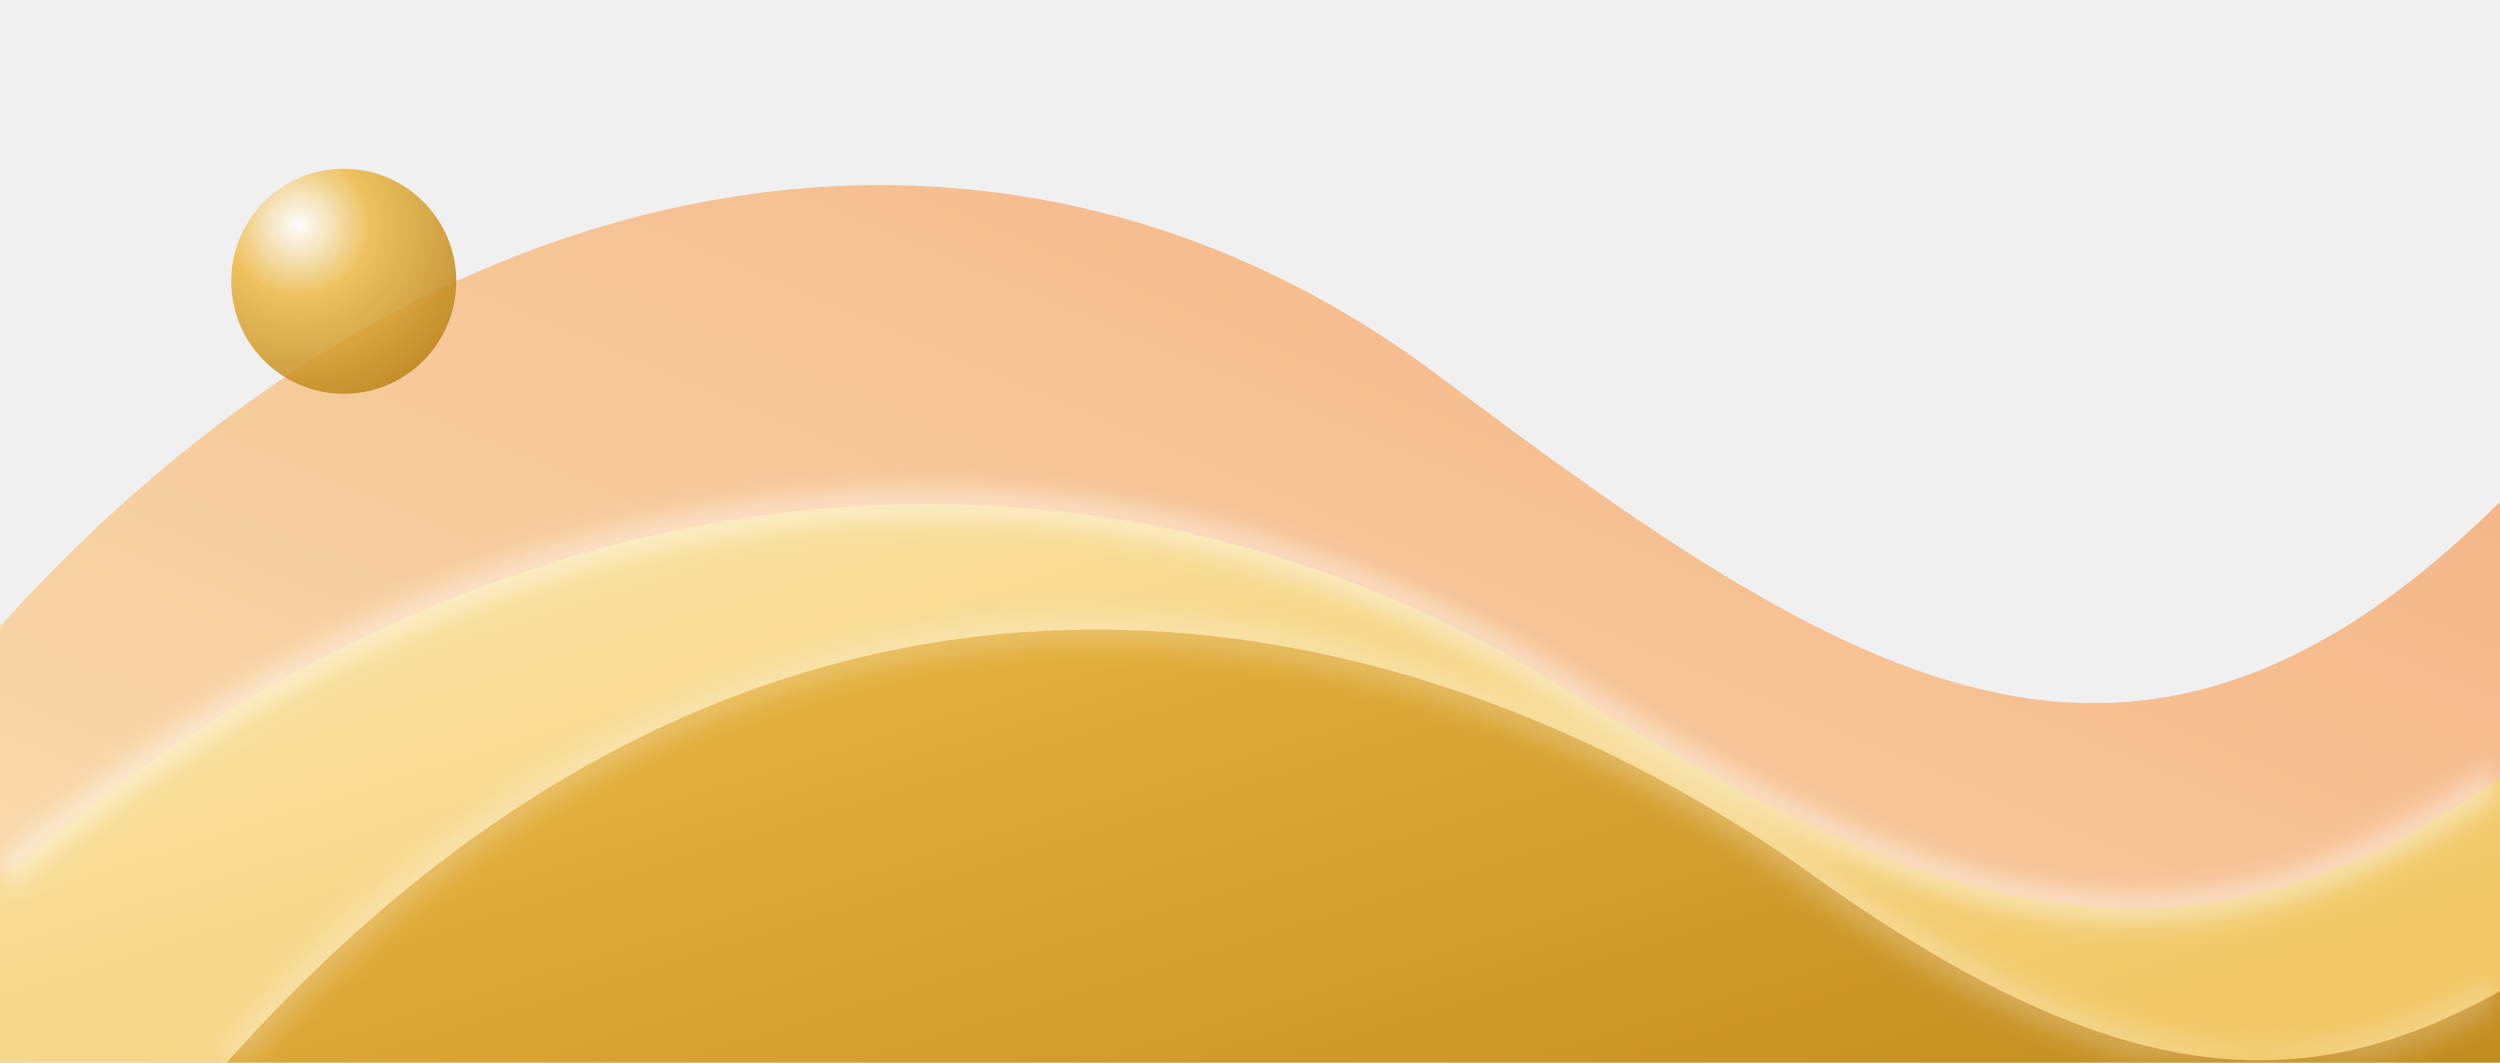
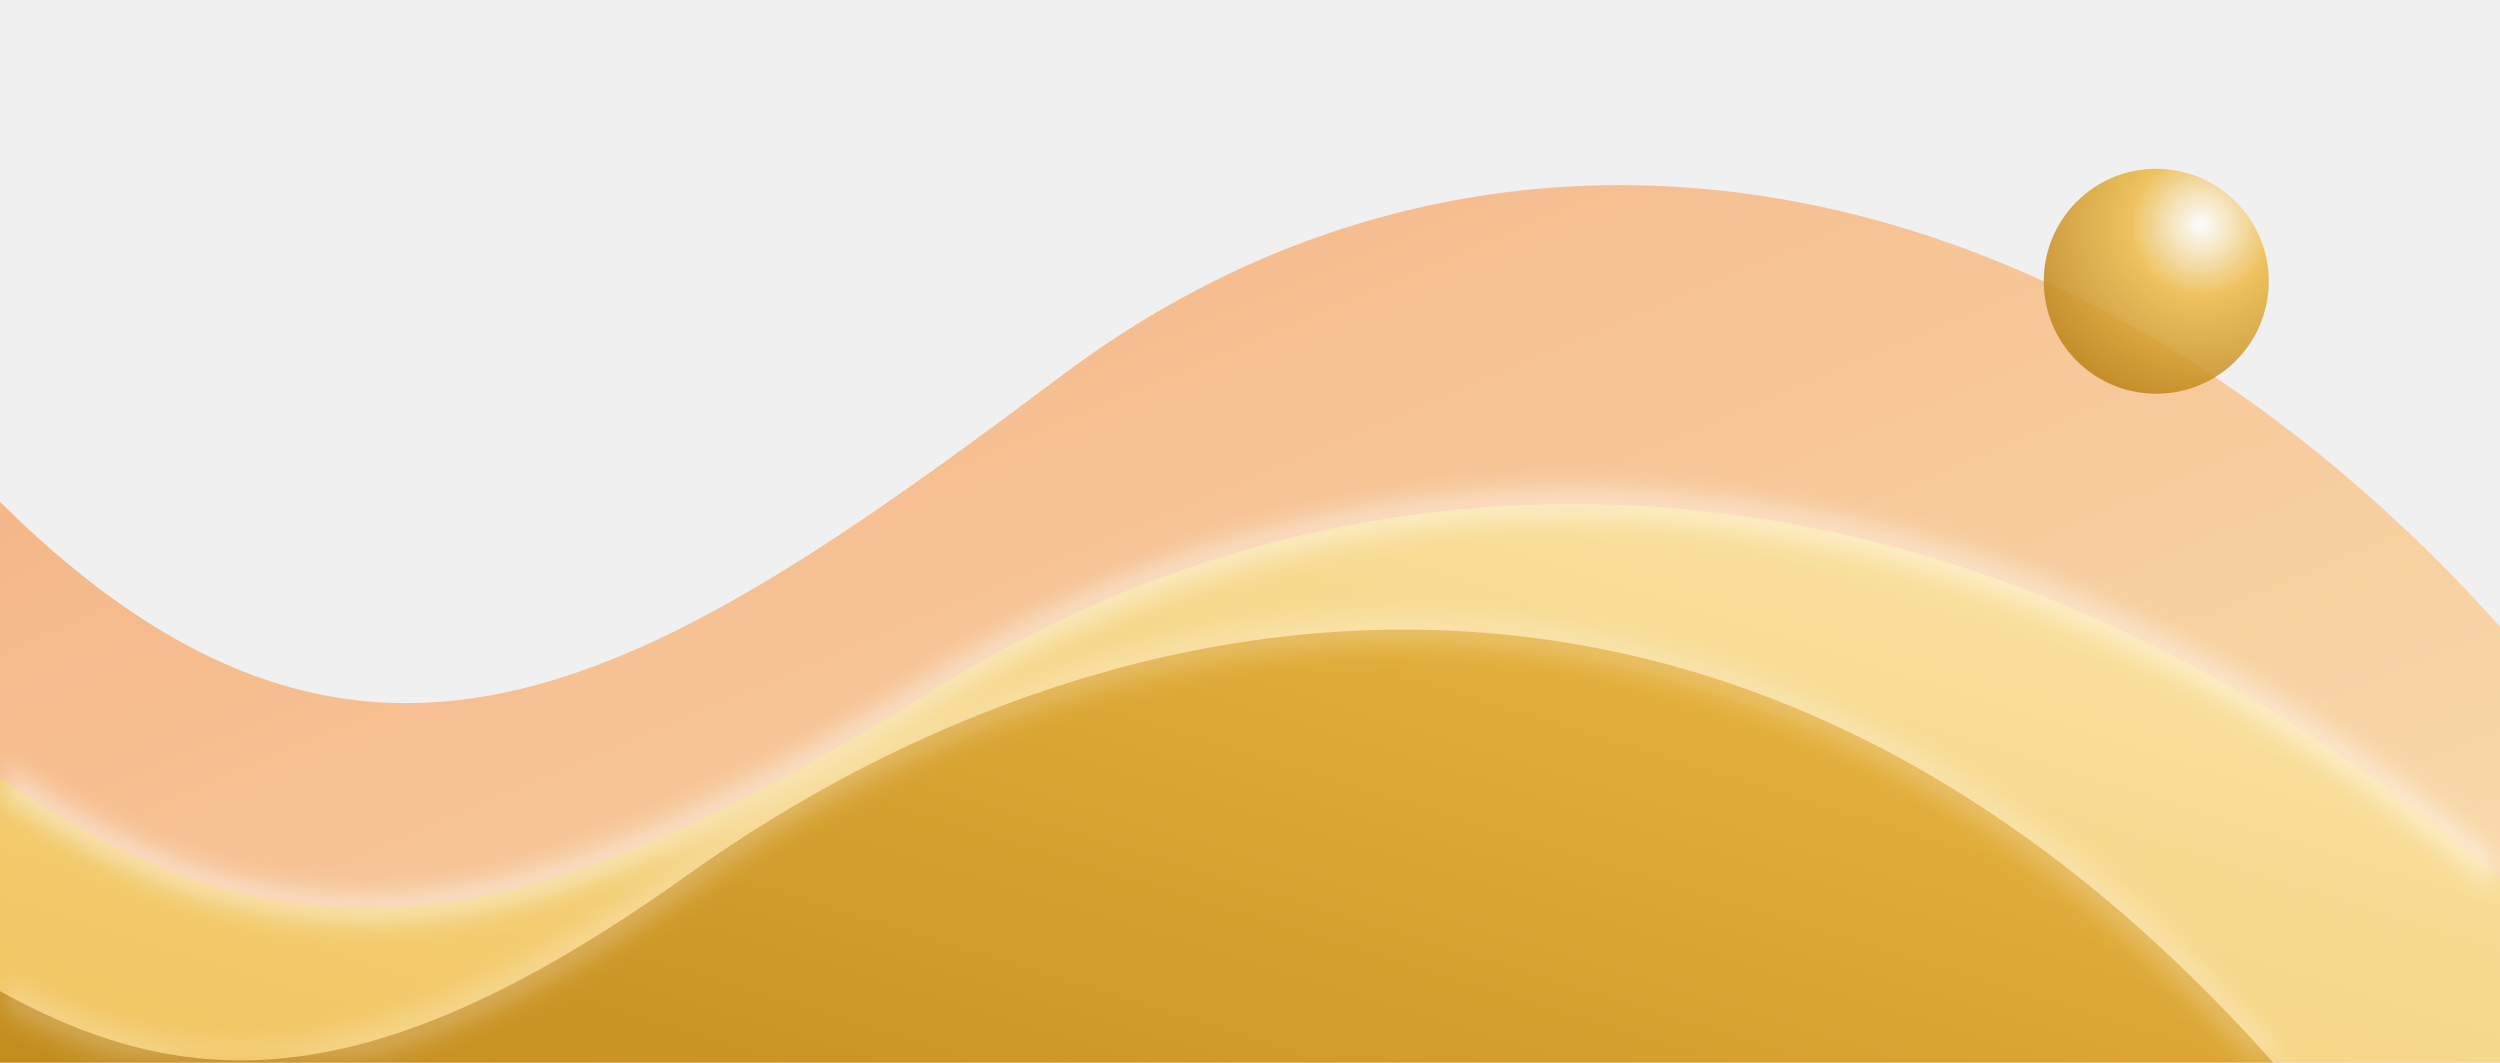
<svg xmlns="http://www.w3.org/2000/svg" viewBox="0 0 400 170" preserveAspectRatio="xMidYMid slice" width="400" height="170">
  <defs>
    <linearGradient id="s53a" x1="0" y1="0" x2="1" y2="1">
      <stop offset="0" stop-color="#FBE7AE" />
      <stop offset="1" stop-color="#EDB944" />
    </linearGradient>
    <linearGradient id="s53b" x1="0" y1="0" x2="1" y2="1">
      <stop offset="0" stop-color="#EDB944" />
      <stop offset="1" stop-color="#B27A10" />
    </linearGradient>
    <linearGradient id="s53c" x1="1" y1="0" x2="0" y2="1">
      <stop offset="0" stop-color="#F5A06B" />
      <stop offset="1" stop-color="#FBE7AE" />
    </linearGradient>
    <radialGradient id="s53s" cx=".3" cy=".25" r=".9">
      <stop offset="0" stop-color="#fff" stop-opacity=".9" />
      <stop offset=".35" stop-color="#EDB944" />
      <stop offset="1" stop-color="#B27A10" />
    </radialGradient>
    <filter id="s53f">
      <feGaussianBlur stdDeviation="2.2" />
    </filter>
  </defs>
-   <g transform="">
+   <g transform="translate(400 0) scale(-1 1)">
    <path d="M-30 140C40 30 150 0 230 60S360 150 440 30V230H-30Z" fill="url(#s53c)" opacity=".85" />
    <path d="M-30 170C60 70 170 60 250 110S370 160 440 90V230H-30Z" fill="url(#s53a)" />
    <path d="M20 190C110 70 220 90 290 140S390 170 440 130V230H20Z" fill="url(#s53b)" />
    <path d="M-30 170C60 70 170 60 250 110S370 160 440 90" fill="none" stroke="#fff" stroke-opacity=".7" stroke-width="3" filter="url(#s53f)" />
    <path d="M20 190C110 70 220 90 290 140S390 170 440 130" fill="none" stroke="#fff" stroke-opacity=".45" stroke-width="2.5" filter="url(#s53f)" />
+     <circle cx="55" cy="45" r="18" fill="url(#s53s)" opacity=".85" />
  </g>
-   <circle cx="55" cy="45" r="18" fill="url(#s53s)" opacity=".85" />
</svg>
